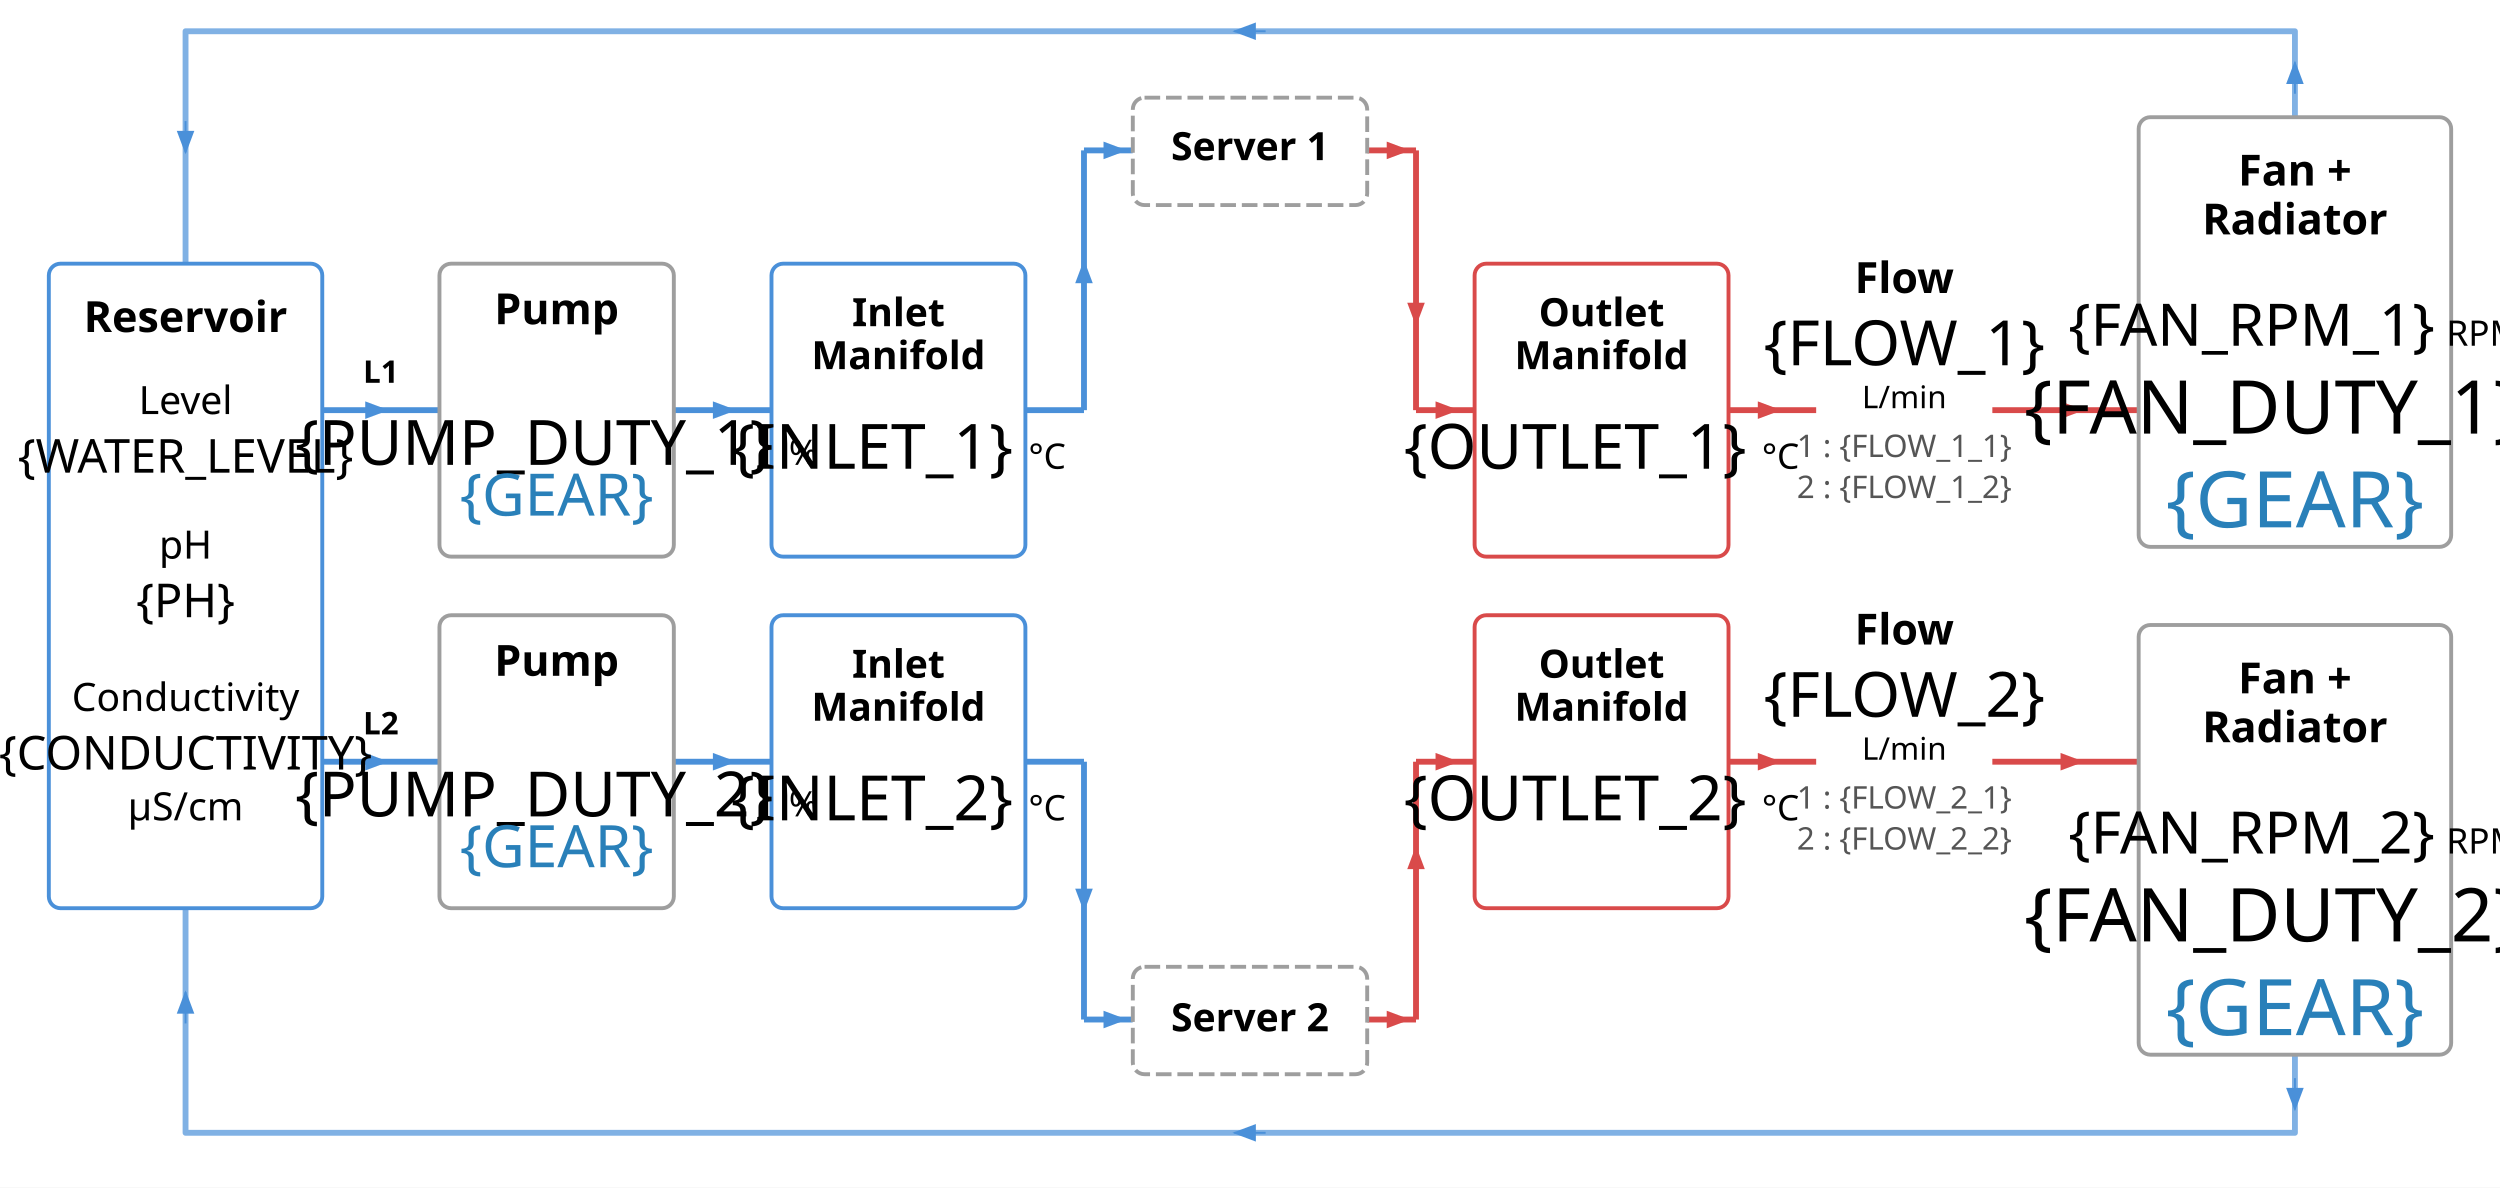
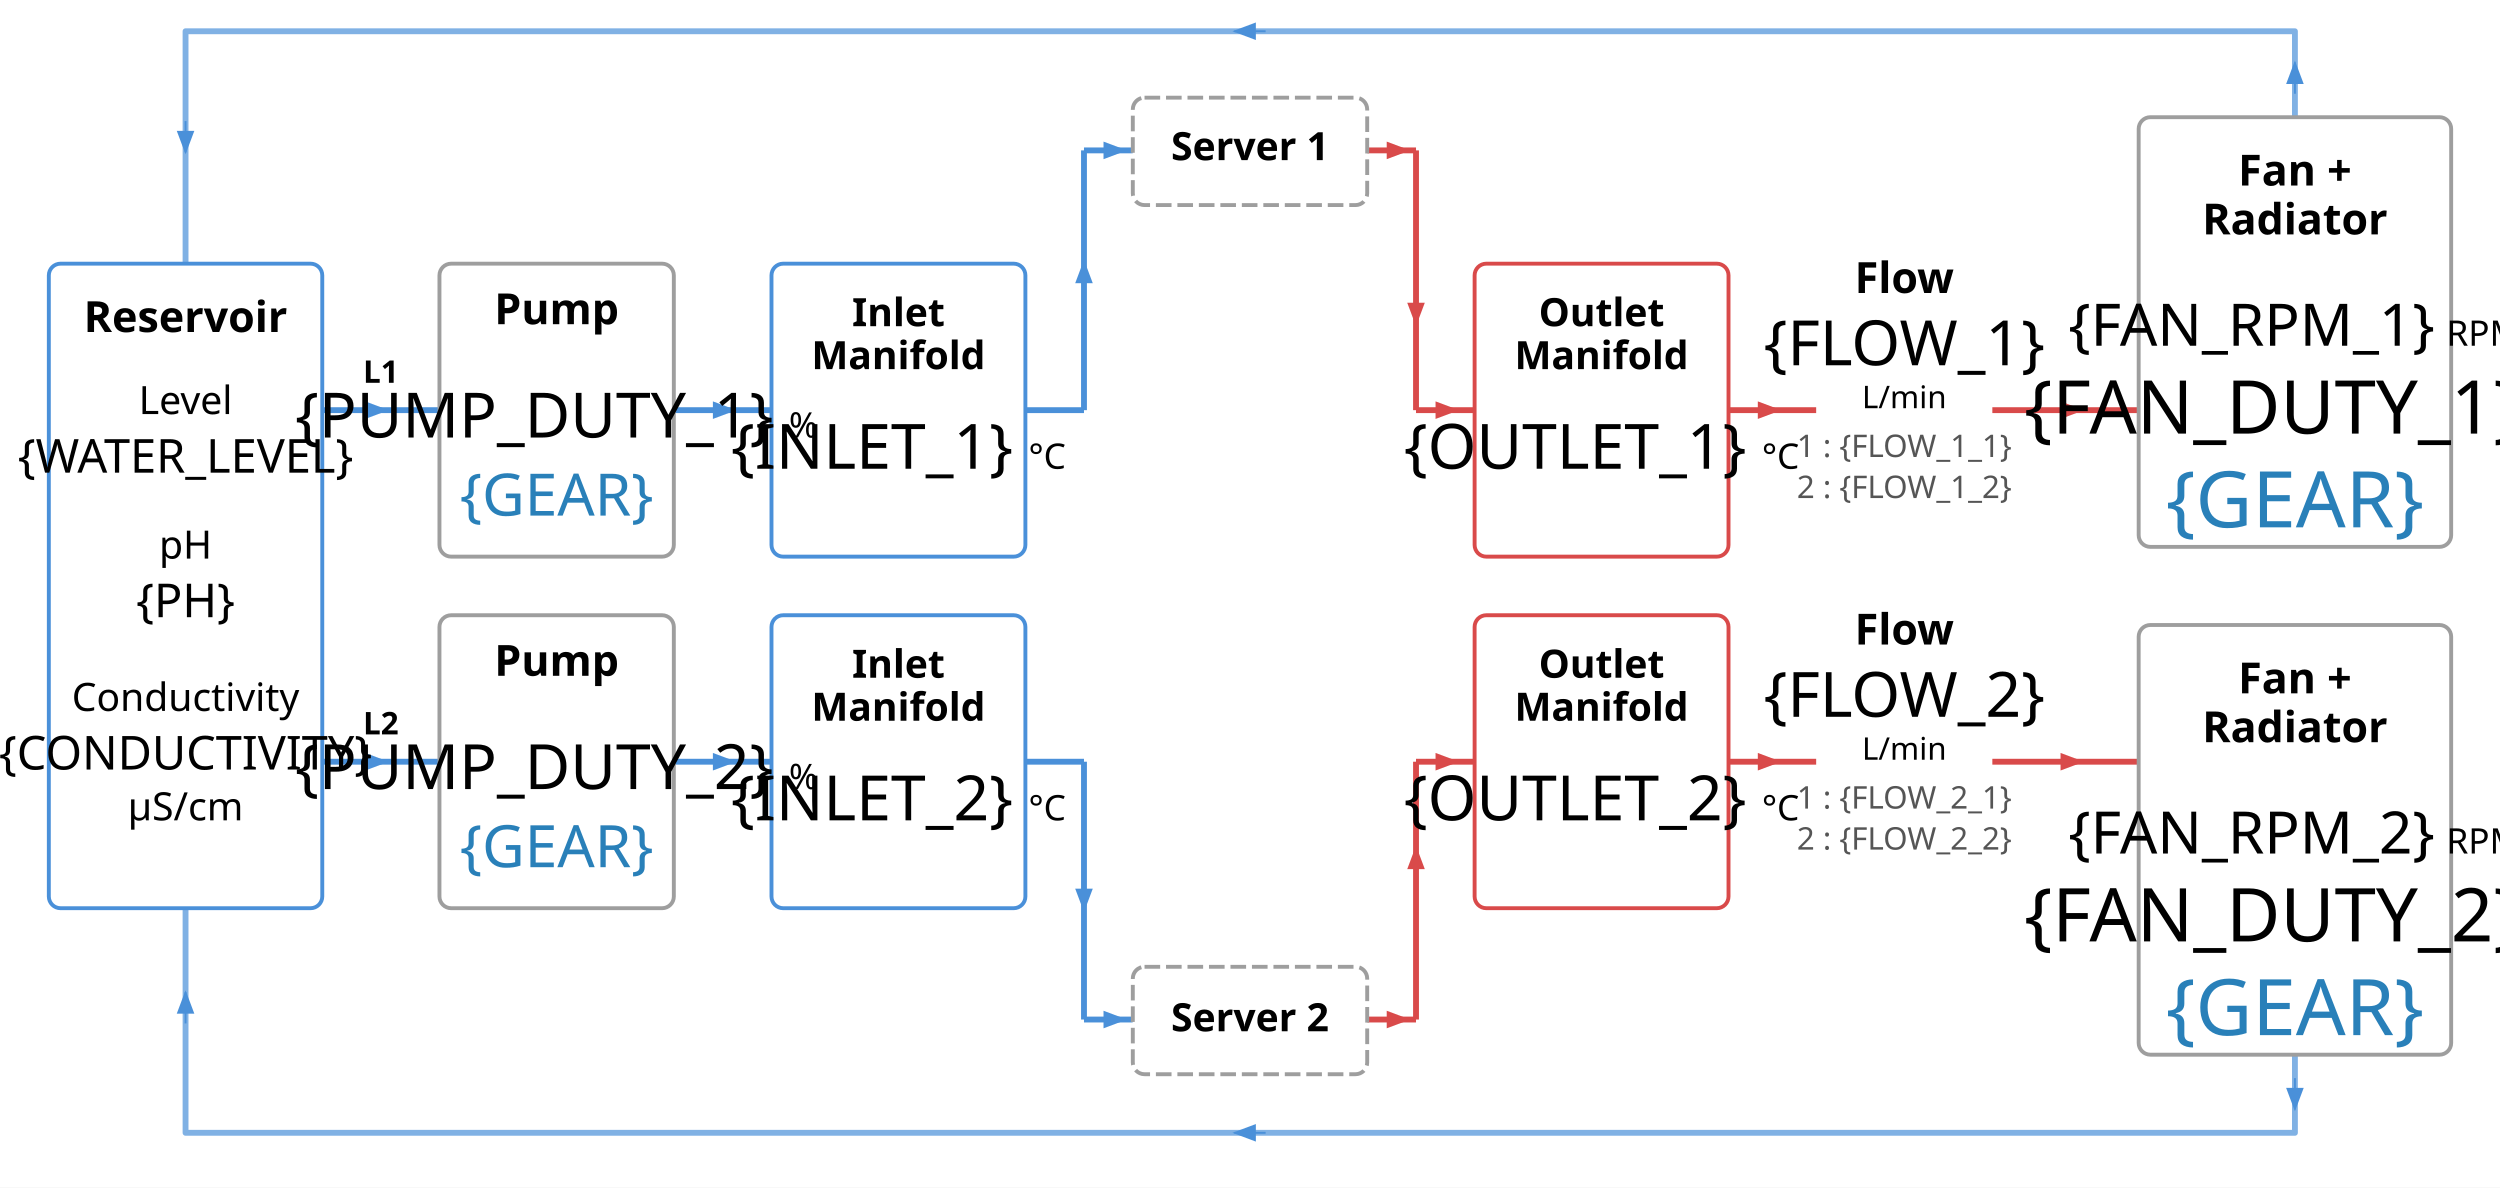
<svg xmlns="http://www.w3.org/2000/svg" viewBox="0 0 1280 608" width="1280" height="608">
  <rect width="1280" height="608" fill="#ffffff" />
  <defs>
    <marker id="arr-blue" markerWidth="12" markerHeight="9" refX="11" refY="4.5" orient="auto" markerUnits="userSpaceOnUse">
      <polygon points="0,0 12,4.5 0,9" fill="#4a90d9" />
    </marker>
    <marker id="arr-red" markerWidth="12" markerHeight="9" refX="11" refY="4.5" orient="auto" markerUnits="userSpaceOnUse">
      <polygon points="0,0 12,4.5 0,9" fill="#d94a4a" />
    </marker>
  </defs>
  <polyline points="1175,60 1175,16 95,16 95,135" fill="none" stroke="#4a90d9" stroke-width="3" stroke-linejoin="round" opacity="0.7" />
  <polyline points="1175,540 1175,580 95,580 95,445" fill="none" stroke="#4a90d9" stroke-width="3" stroke-linejoin="round" opacity="0.7" />
  <line x1="165" y1="210" x2="225" y2="210" stroke="#4a90d9" stroke-width="3" />
  <line x1="345" y1="210" x2="395" y2="210" stroke="#4a90d9" stroke-width="3" />
  <line x1="525" y1="210" x2="555" y2="210" stroke="#4a90d9" stroke-width="3" />
  <line x1="555" y1="210" x2="555" y2="77" stroke="#4a90d9" stroke-width="3" />
  <line x1="555" y1="77" x2="580" y2="77" stroke="#4a90d9" stroke-width="3" />
  <line x1="165" y1="390" x2="225" y2="390" stroke="#4a90d9" stroke-width="3" />
  <line x1="345" y1="390" x2="395" y2="390" stroke="#4a90d9" stroke-width="3" />
  <line x1="525" y1="390" x2="555" y2="390" stroke="#4a90d9" stroke-width="3" />
  <line x1="555" y1="390" x2="555" y2="522" stroke="#4a90d9" stroke-width="3" />
  <line x1="555" y1="522" x2="580" y2="522" stroke="#4a90d9" stroke-width="3" />
  <line x1="700" y1="77" x2="725" y2="77" stroke="#d94a4a" stroke-width="3" />
  <line x1="725" y1="77" x2="725" y2="210" stroke="#d94a4a" stroke-width="3" />
  <line x1="725" y1="210" x2="755" y2="210" stroke="#d94a4a" stroke-width="3" />
  <line x1="885" y1="210" x2="930" y2="210" stroke="#d94a4a" stroke-width="3" />
  <line x1="1020" y1="210" x2="1095" y2="210" stroke="#d94a4a" stroke-width="3" />
  <line x1="700" y1="522" x2="725" y2="522" stroke="#d94a4a" stroke-width="3" />
  <line x1="725" y1="522" x2="725" y2="390" stroke="#d94a4a" stroke-width="3" />
  <line x1="725" y1="390" x2="755" y2="390" stroke="#d94a4a" stroke-width="3" />
  <line x1="885" y1="390" x2="930" y2="390" stroke="#d94a4a" stroke-width="3" />
  <line x1="1020" y1="390" x2="1095" y2="390" stroke="#d94a4a" stroke-width="3" />
  <rect x="25" y="135" width="140" height="330" rx="6" fill="#ffffff" stroke="#4a90d9" stroke-width="2" />
  <rect x="225" y="135" width="120" height="150" rx="6" fill="#ffffff" stroke="#9e9e9e" stroke-width="2" />
  <rect x="225" y="315" width="120" height="150" rx="6" fill="#ffffff" stroke="#9e9e9e" stroke-width="2" />
  <rect x="395" y="135" width="130" height="150" rx="6" fill="#ffffff" stroke="#4a90d9" stroke-width="2" />
  <rect x="395" y="315" width="130" height="150" rx="6" fill="#ffffff" stroke="#4a90d9" stroke-width="2" />
  <rect x="755" y="135" width="130" height="150" rx="6" fill="#ffffff" stroke="#d94a4a" stroke-width="2" />
  <rect x="755" y="315" width="130" height="150" rx="6" fill="#ffffff" stroke="#d94a4a" stroke-width="2" />
  <rect x="930" y="135" width="90" height="150" rx="6" fill="#ffffff" stroke="none" />
  <rect x="930" y="315" width="90" height="150" rx="6" fill="#ffffff" stroke="none" />
  <rect x="1095" y="60" width="160" height="220" rx="6" fill="#ffffff" stroke="#9e9e9e" stroke-width="2" />
  <rect x="1095" y="320" width="160" height="220" rx="6" fill="#ffffff" stroke="#9e9e9e" stroke-width="2" />
  <rect x="580" y="50" width="120" height="55" rx="6" fill="#ffffff" stroke="#9e9e9e" stroke-width="2" stroke-dasharray="8,3" />
  <rect x="580" y="495" width="120" height="55" rx="6" fill="#ffffff" stroke="#9e9e9e" stroke-width="2" stroke-dasharray="8,3" />
  <line x1="182" y1="210" x2="198" y2="210" stroke="#4a90d9" stroke-width="1" marker-end="url(#arr-blue)" />
  <line x1="360" y1="210" x2="376" y2="210" stroke="#4a90d9" stroke-width="1" marker-end="url(#arr-blue)" />
  <line x1="555" y1="150" x2="555" y2="134" stroke="#4a90d9" stroke-width="1" marker-end="url(#arr-blue)" />
  <line x1="560" y1="77" x2="576" y2="77" stroke="#4a90d9" stroke-width="1" marker-end="url(#arr-blue)" />
  <line x1="182" y1="390" x2="198" y2="390" stroke="#4a90d9" stroke-width="1" marker-end="url(#arr-blue)" />
  <line x1="360" y1="390" x2="376" y2="390" stroke="#4a90d9" stroke-width="1" marker-end="url(#arr-blue)" />
  <line x1="555" y1="450" x2="555" y2="466" stroke="#4a90d9" stroke-width="1" marker-end="url(#arr-blue)" />
  <line x1="560" y1="522" x2="576" y2="522" stroke="#4a90d9" stroke-width="1" marker-end="url(#arr-blue)" />
  <line x1="705" y1="77" x2="721" y2="77" stroke="#d94a4a" stroke-width="1" marker-end="url(#arr-red)" />
  <line x1="725" y1="150" x2="725" y2="166" stroke="#d94a4a" stroke-width="1" marker-end="url(#arr-red)" />
  <line x1="730" y1="210" x2="746" y2="210" stroke="#d94a4a" stroke-width="1" marker-end="url(#arr-red)" />
  <line x1="895" y1="210" x2="911" y2="210" stroke="#d94a4a" stroke-width="1" marker-end="url(#arr-red)" />
  <line x1="1050" y1="210" x2="1066" y2="210" stroke="#d94a4a" stroke-width="1" marker-end="url(#arr-red)" />
  <line x1="705" y1="522" x2="721" y2="522" stroke="#d94a4a" stroke-width="1" marker-end="url(#arr-red)" />
  <line x1="725" y1="450" x2="725" y2="434" stroke="#d94a4a" stroke-width="1" marker-end="url(#arr-red)" />
  <line x1="730" y1="390" x2="746" y2="390" stroke="#d94a4a" stroke-width="1" marker-end="url(#arr-red)" />
  <line x1="895" y1="390" x2="911" y2="390" stroke="#d94a4a" stroke-width="1" marker-end="url(#arr-red)" />
  <line x1="1050" y1="390" x2="1066" y2="390" stroke="#d94a4a" stroke-width="1" marker-end="url(#arr-red)" />
  <line x1="1175" y1="48" x2="1175" y2="32" stroke="#4a90d9" stroke-width="1" marker-end="url(#arr-blue)" />
  <line x1="648" y1="16" x2="632" y2="16" stroke="#4a90d9" stroke-width="1" marker-end="url(#arr-blue)" />
  <line x1="95" y1="62" x2="95" y2="78" stroke="#4a90d9" stroke-width="1" marker-end="url(#arr-blue)" />
  <line x1="1175" y1="552" x2="1175" y2="568" stroke="#4a90d9" stroke-width="1" marker-end="url(#arr-blue)" />
  <line x1="648" y1="580" x2="632" y2="580" stroke="#4a90d9" stroke-width="1" marker-end="url(#arr-blue)" />
  <line x1="95" y1="524" x2="95" y2="508" stroke="#4a90d9" stroke-width="1" marker-end="url(#arr-blue)" />
  <text x="95" y="170" text-anchor="middle" font-family="sans-serif" font-size="22" font-weight="bold" fill="#000000">Reservoir</text>
  <text x="95" y="212" text-anchor="middle" font-family="sans-serif" font-size="20" fill="#000000">Level</text>
  <text x="95" y="242" text-anchor="middle" font-family="sans-serif" font-size="24" fill="{WATER_LEVEL_C}">{WATER_LEVEL}</text>
  <text x="95" y="286" text-anchor="middle" font-family="sans-serif" font-size="20" fill="#000000">pH</text>
  <text x="95" y="316" text-anchor="middle" font-family="sans-serif" font-size="24" fill="{PH_C}">{PH}</text>
  <text x="95" y="364" text-anchor="middle" font-family="sans-serif" font-size="20" fill="#000000">Conductivity</text>
  <text x="95" y="394" text-anchor="middle" font-family="sans-serif" font-size="24" fill="{CONDUCTIVITY_C}">{CONDUCTIVITY}</text>
  <text x="95" y="420" text-anchor="middle" font-family="sans-serif" font-size="20" fill="#000000">µS/cm</text>
  <text x="195" y="196" text-anchor="middle" font-family="sans-serif" font-size="16" font-weight="bold" fill="#000000">L1</text>
  <text x="195" y="376" text-anchor="middle" font-family="sans-serif" font-size="16" font-weight="bold" fill="#000000">L2</text>
  <text x="285" y="166" text-anchor="middle" font-family="sans-serif" font-size="22" font-weight="bold" fill="#000000">Pump</text>
-   <text x="285" y="238" text-anchor="middle" font-family="sans-serif" font-size="32" fill="#000000">{PUMP_DUTY_1}<tspan dx="8" font-size="18">%</tspan>
+   <text x="285" y="224" text-anchor="middle" font-family="sans-serif" font-size="32" fill="#000000">{PUMP_DUTY_1}<tspan dx="8" font-size="18">%</tspan>
  </text>
  <text x="285" y="264" text-anchor="middle" font-family="sans-serif" font-size="30" fill="#2980b9">{GEAR}</text>
  <text x="285" y="346" text-anchor="middle" font-family="sans-serif" font-size="22" font-weight="bold" fill="#000000">Pump</text>
-   <text x="285" y="418" text-anchor="middle" font-family="sans-serif" font-size="32" fill="#000000">{PUMP_DUTY_2}<tspan dx="8" font-size="18">%</tspan>
+   <text x="285" y="404" text-anchor="middle" font-family="sans-serif" font-size="32" fill="#000000">{PUMP_DUTY_2}<tspan dx="8" font-size="18">%</tspan>
  </text>
  <text x="285" y="444" text-anchor="middle" font-family="sans-serif" font-size="30" fill="#2980b9">{GEAR}</text>
  <text x="460" y="167" text-anchor="middle" font-family="sans-serif" font-size="20" font-weight="bold" fill="#000000">Inlet</text>
  <text x="460" y="189" text-anchor="middle" font-family="sans-serif" font-size="20" font-weight="bold" fill="#000000">Manifold</text>
  <text x="460" y="240" text-anchor="middle" font-family="sans-serif" font-size="32" fill="{INLET_1_C}">{INLET_1}<tspan dx="8" font-size="18">°C</tspan>
  </text>
  <text x="460" y="347" text-anchor="middle" font-family="sans-serif" font-size="20" font-weight="bold" fill="#000000">Inlet</text>
  <text x="460" y="369" text-anchor="middle" font-family="sans-serif" font-size="20" font-weight="bold" fill="#000000">Manifold</text>
  <text x="460" y="420" text-anchor="middle" font-family="sans-serif" font-size="32" fill="{INLET_2_C}">{INLET_2}<tspan dx="8" font-size="18">°C</tspan>
  </text>
  <text x="640" y="82" text-anchor="middle" font-family="sans-serif" font-size="20" font-weight="bold" fill="#000000">Server 1</text>
  <text x="640" y="528" text-anchor="middle" font-family="sans-serif" font-size="20" font-weight="bold" fill="#000000">Server 2</text>
  <text x="820" y="167" text-anchor="middle" font-family="sans-serif" font-size="20" font-weight="bold" fill="#000000">Outlet</text>
  <text x="820" y="189" text-anchor="middle" font-family="sans-serif" font-size="20" font-weight="bold" fill="#000000">Manifold</text>
  <text x="820" y="240" text-anchor="middle" font-family="sans-serif" font-size="32" fill="{OUTLET_1_C}">{OUTLET_1}<tspan dx="8" font-size="18">°C</tspan>
  </text>
  <text x="820" y="347" text-anchor="middle" font-family="sans-serif" font-size="20" font-weight="bold" fill="#000000">Outlet</text>
  <text x="820" y="369" text-anchor="middle" font-family="sans-serif" font-size="20" font-weight="bold" fill="#000000">Manifold</text>
  <text x="820" y="420" text-anchor="middle" font-family="sans-serif" font-size="32" fill="{OUTLET_2_C}">{OUTLET_2}<tspan dx="8" font-size="18">°C</tspan>
  </text>
  <text x="975" y="150" text-anchor="middle" font-family="sans-serif" font-size="22" font-weight="bold" fill="#000000">Flow</text>
  <text x="975" y="187" text-anchor="middle" font-family="sans-serif" font-size="32" fill="#000000">{FLOW_1}</text>
  <text x="975" y="209" text-anchor="middle" font-family="sans-serif" font-size="16" fill="#000000">L/min</text>
  <text x="975" y="234" text-anchor="middle" font-family="sans-serif" font-size="16" fill="#555555">1 : {FLOW_1_1}</text>
  <text x="975" y="255" text-anchor="middle" font-family="sans-serif" font-size="16" fill="#555555">2 : {FLOW_1_2}</text>
  <text x="975" y="330" text-anchor="middle" font-family="sans-serif" font-size="22" font-weight="bold" fill="#000000">Flow</text>
  <text x="975" y="367" text-anchor="middle" font-family="sans-serif" font-size="32" fill="#000000">{FLOW_2}</text>
  <text x="975" y="389" text-anchor="middle" font-family="sans-serif" font-size="16" fill="#000000">L/min</text>
  <text x="975" y="414" text-anchor="middle" font-family="sans-serif" font-size="16" fill="#555555">1 : {FLOW_2_1}</text>
  <text x="975" y="435" text-anchor="middle" font-family="sans-serif" font-size="16" fill="#555555">2 : {FLOW_2_2}</text>
  <text x="1175" y="95" text-anchor="middle" font-family="sans-serif" font-size="22" font-weight="bold" fill="#000000">Fan +</text>
  <text x="1175" y="120" text-anchor="middle" font-family="sans-serif" font-size="22" font-weight="bold" fill="#000000">Radiator</text>
  <text x="1175" y="177" text-anchor="middle" font-family="sans-serif" font-size="30" fill="#000000">{FAN_RPM_1}<tspan dx="6" font-size="18"> RPM</tspan>
  </text>
  <text x="1175" y="222" text-anchor="middle" font-family="sans-serif" font-size="38" fill="#000000">{FAN_DUTY_1}<tspan dx="6" font-size="20"> %</tspan>
  </text>
  <text x="1175" y="270" text-anchor="middle" font-family="sans-serif" font-size="40" fill="#2980b9">{GEAR}</text>
  <text x="1175" y="355" text-anchor="middle" font-family="sans-serif" font-size="22" font-weight="bold" fill="#000000">Fan +</text>
  <text x="1175" y="380" text-anchor="middle" font-family="sans-serif" font-size="22" font-weight="bold" fill="#000000">Radiator</text>
  <text x="1175" y="437" text-anchor="middle" font-family="sans-serif" font-size="30" fill="#000000">{FAN_RPM_2}<tspan dx="6" font-size="18"> RPM</tspan>
  </text>
  <text x="1175" y="482" text-anchor="middle" font-family="sans-serif" font-size="38" fill="#000000">{FAN_DUTY_2}<tspan dx="6" font-size="20"> %</tspan>
  </text>
  <text x="1175" y="530" text-anchor="middle" font-family="sans-serif" font-size="40" fill="#2980b9">{GEAR}</text>
</svg>
